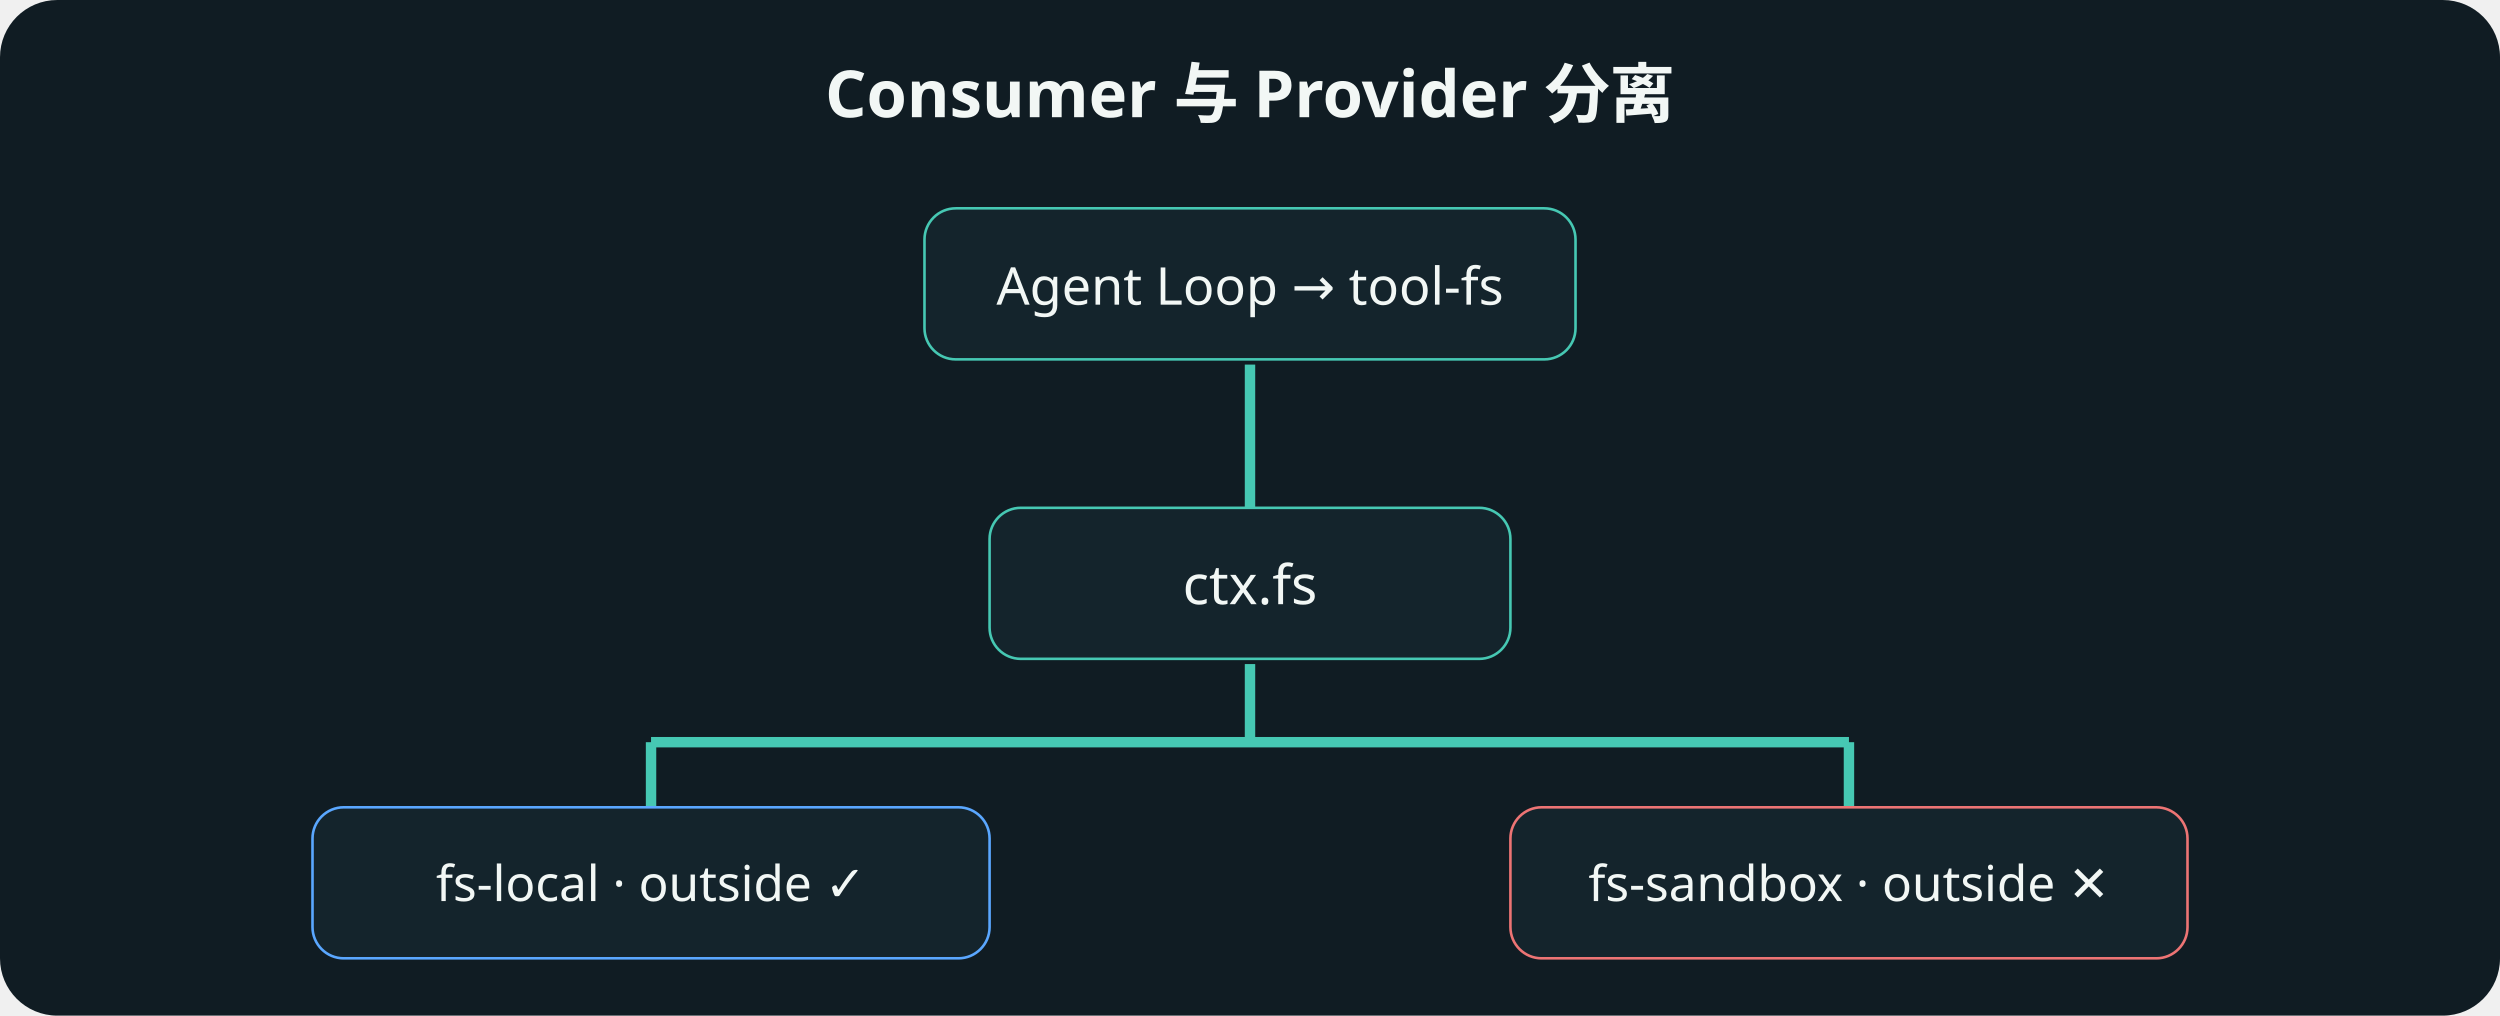
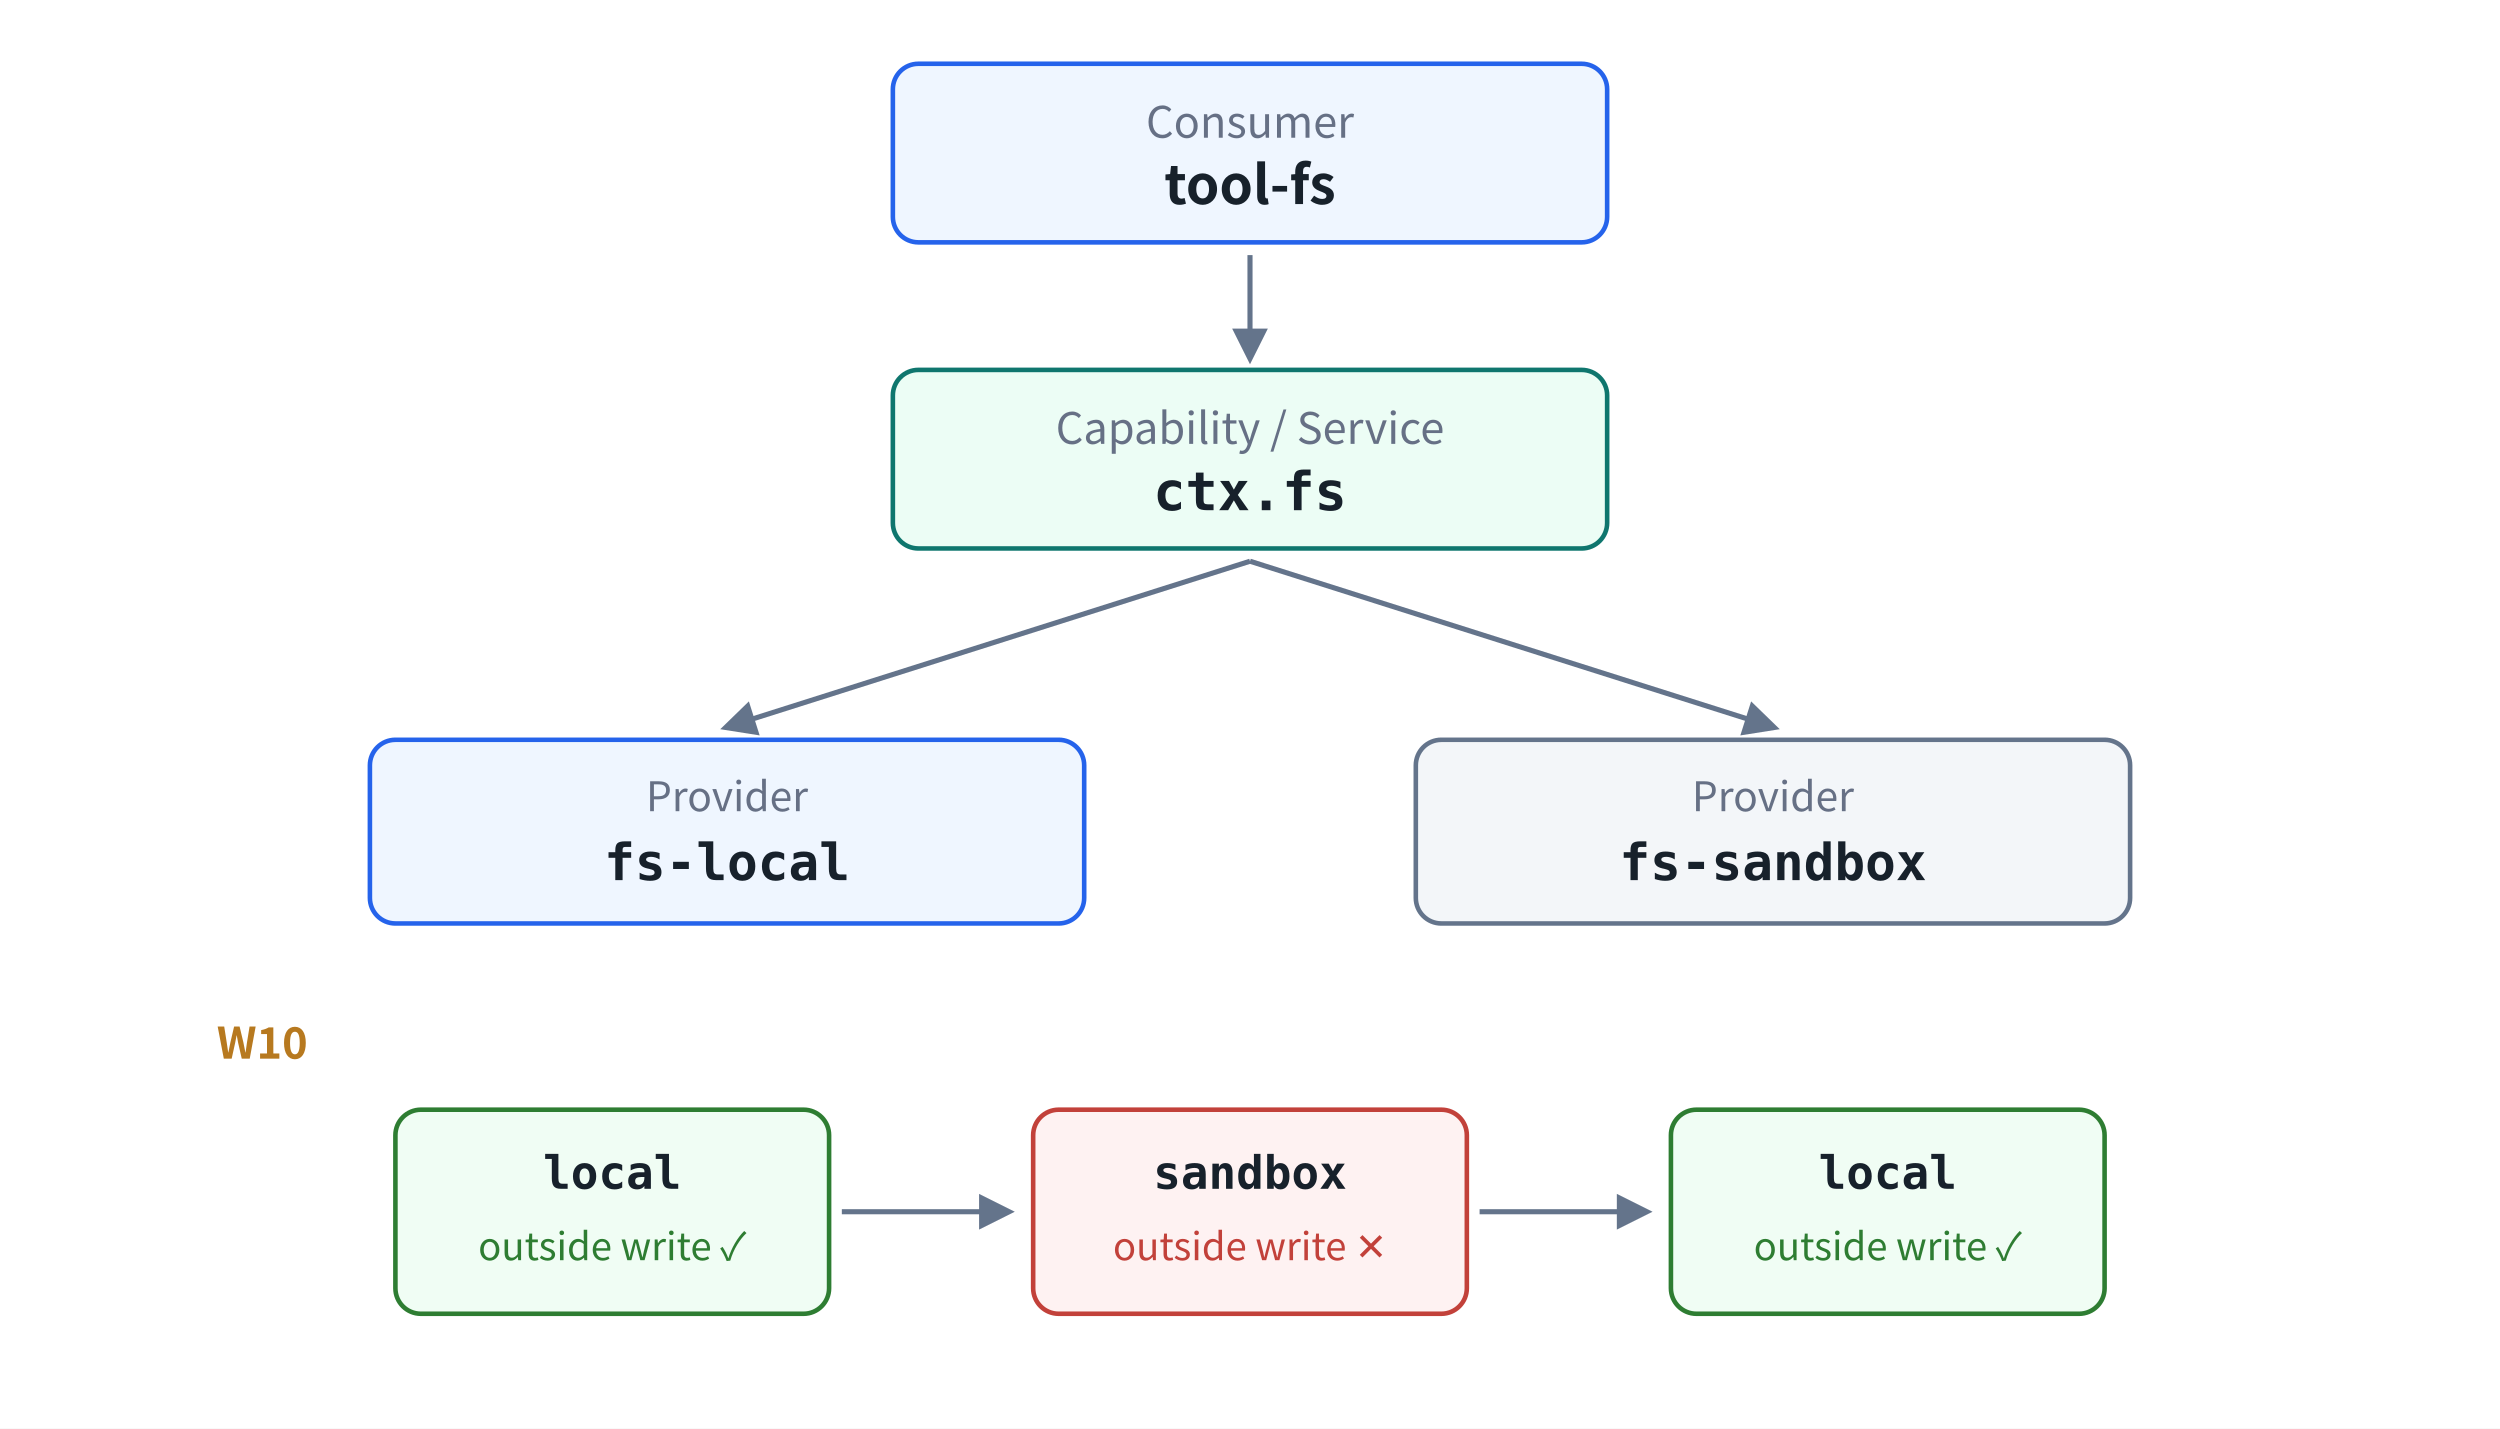
- <svg xmlns="http://www.w3.org/2000/svg" viewBox="0 0 960 390">
-   <rect width="960" height="390" rx="22" fill="#101c23" />
-   <g font-family="system-ui,sans-serif" text-anchor="middle" fill="#f2f7f5">
-     <text x="480" y="45" font-size="25" font-weight="800">Consumer 与 Provider 分离</text>
-     <rect x="355" y="80" width="250" height="58" rx="12" fill="#14242c" stroke="#46c8b3" />
-     <text x="480" y="117" font-size="20">Agent Loop → tool-fs</text>
-     <path d="M480 140V195" stroke="#46c8b3" stroke-width="4" />
-     <rect x="380" y="195" width="200" height="58" rx="12" fill="#14242c" stroke="#46c8b3" />
-     <text x="480" y="232" font-size="21">ctx.fs</text>
-     <path d="M480 255V285M480 285H250M480 285H710M250 285V310M710 285V310" stroke="#46c8b3" stroke-width="4" fill="none" />
-     <rect x="120" y="310" width="260" height="58" rx="12" fill="#14242c" stroke="#5aa7ff" />
-     <text x="250" y="346" font-size="19">fs-local · outside ✓</text>
-     <rect x="580" y="310" width="260" height="58" rx="12" fill="#14242c" stroke="#ed7474" />
-     <text x="710" y="346" font-size="19">fs-sandbox · outside ✕</text>
-   </g>
+ <svg xmlns="http://www.w3.org/2000/svg" viewBox="0 0 980 560" role="img">
+   <rect width="980" height="560" fill="#FFFFFF" />
+   <defs>
+     <marker id="arrow" viewBox="0 0 10 10" refX="8" refY="5" markerWidth="7" markerHeight="7" orient="auto-start-reverse">
+       <path d="M 0 0 L 10 5 L 0 10 z" fill="#64748B" />
+     </marker>
+   </defs>
+   <rect x="350" y="25" width="280" height="70" rx="10" fill="#EFF6FF" stroke="#2563EB" stroke-width="1.8" />
+   <text x="490" y="54" fill="#667085" font-size="17" font-weight="400" text-anchor="middle" font-family="'Noto Sans CJK SC','PingFang SC','Microsoft YaHei','Segoe UI',system-ui,sans-serif">Consumer</text>
+   <text x="490" y="80" fill="#17212B" font-size="21" font-weight="750" text-anchor="middle" font-family="'Noto Sans CJK SC','PingFang SC','Microsoft YaHei','Segoe UI',system-ui,sans-serif">tool-fs</text>
+   <rect x="350" y="145" width="280" height="70" rx="10" fill="#ECFDF5" stroke="#0F766E" stroke-width="1.8" />
+   <text x="490" y="174" fill="#667085" font-size="17" font-weight="400" text-anchor="middle" font-family="'Noto Sans CJK SC','PingFang SC','Microsoft YaHei','Segoe UI',system-ui,sans-serif">Capability / Service</text>
+   <text x="490" y="200" fill="#17212B" font-size="21" font-weight="750" text-anchor="middle" font-family="ui-monospace,SFMono-Regular,Consolas,monospace">ctx.fs</text>
+   <path d="M490,100 L490,140" fill="none" stroke="#64748B" stroke-width="2" marker-end="url(#arrow)" />
+   <path d="M490,220 L285,285" fill="none" stroke="#64748B" stroke-width="2" marker-end="url(#arrow)" />
+   <path d="M490,220 L695,285" fill="none" stroke="#64748B" stroke-width="2" marker-end="url(#arrow)" />
+   <rect x="145" y="290" width="280" height="72" rx="10" fill="#EFF6FF" stroke="#2563EB" stroke-width="1.8" />
+   <text x="285" y="318" fill="#667085" font-size="16" font-weight="400" text-anchor="middle" font-family="'Noto Sans CJK SC','PingFang SC','Microsoft YaHei','Segoe UI',system-ui,sans-serif">Provider</text>
+   <text x="285" y="345" fill="#17212B" font-size="20" font-weight="750" text-anchor="middle" font-family="ui-monospace,SFMono-Regular,Consolas,monospace">fs-local</text>
+   <rect x="555" y="290" width="280" height="72" rx="10" fill="#F3F6F9" stroke="#64748B" stroke-width="1.8" />
+   <text x="695" y="318" fill="#667085" font-size="16" font-weight="400" text-anchor="middle" font-family="'Noto Sans CJK SC','PingFang SC','Microsoft YaHei','Segoe UI',system-ui,sans-serif">Provider</text>
+   <text x="695" y="345" fill="#17212B" font-size="20" font-weight="750" text-anchor="middle" font-family="ui-monospace,SFMono-Regular,Consolas,monospace">fs-sandbox</text>
+   <text x="85" y="415" fill="#B7791F" font-size="17" font-weight="750" text-anchor="start" font-family="'Noto Sans CJK SC','PingFang SC','Microsoft YaHei','Segoe UI',system-ui,sans-serif">W10</text>
+   <rect x="155" y="435" width="170" height="80" rx="10" fill="#F0FDF4" stroke="#2E7D32" stroke-width="1.8" />
+   <text x="240" y="466" fill="#17212B" font-size="18" font-weight="750" text-anchor="middle" font-family="ui-monospace,SFMono-Regular,Consolas,monospace">local</text>
+   <text x="240" y="494" fill="#2E7D32" font-size="15" font-weight="400" text-anchor="middle" font-family="'Noto Sans CJK SC','PingFang SC','Microsoft YaHei','Segoe UI',system-ui,sans-serif">outside write ✓</text>
+   <path d="M330,475 L395,475" fill="none" stroke="#64748B" stroke-width="2" marker-end="url(#arrow)" />
+   <rect x="405" y="435" width="170" height="80" rx="10" fill="#FEF2F2" stroke="#C2413A" stroke-width="1.8" />
+   <text x="490" y="466" fill="#17212B" font-size="18" font-weight="750" text-anchor="middle" font-family="ui-monospace,SFMono-Regular,Consolas,monospace">sandbox</text>
+   <text x="490" y="494" fill="#C2413A" font-size="15" font-weight="400" text-anchor="middle" font-family="'Noto Sans CJK SC','PingFang SC','Microsoft YaHei','Segoe UI',system-ui,sans-serif">outside write ✕</text>
+   <path d="M580,475 L645,475" fill="none" stroke="#64748B" stroke-width="2" marker-end="url(#arrow)" />
+   <rect x="655" y="435" width="170" height="80" rx="10" fill="#F0FDF4" stroke="#2E7D32" stroke-width="1.8" />
+   <text x="740" y="466" fill="#17212B" font-size="18" font-weight="750" text-anchor="middle" font-family="ui-monospace,SFMono-Regular,Consolas,monospace">local</text>
+   <text x="740" y="494" fill="#2E7D32" font-size="15" font-weight="400" text-anchor="middle" font-family="'Noto Sans CJK SC','PingFang SC','Microsoft YaHei','Segoe UI',system-ui,sans-serif">outside write ✓</text>
</svg>
